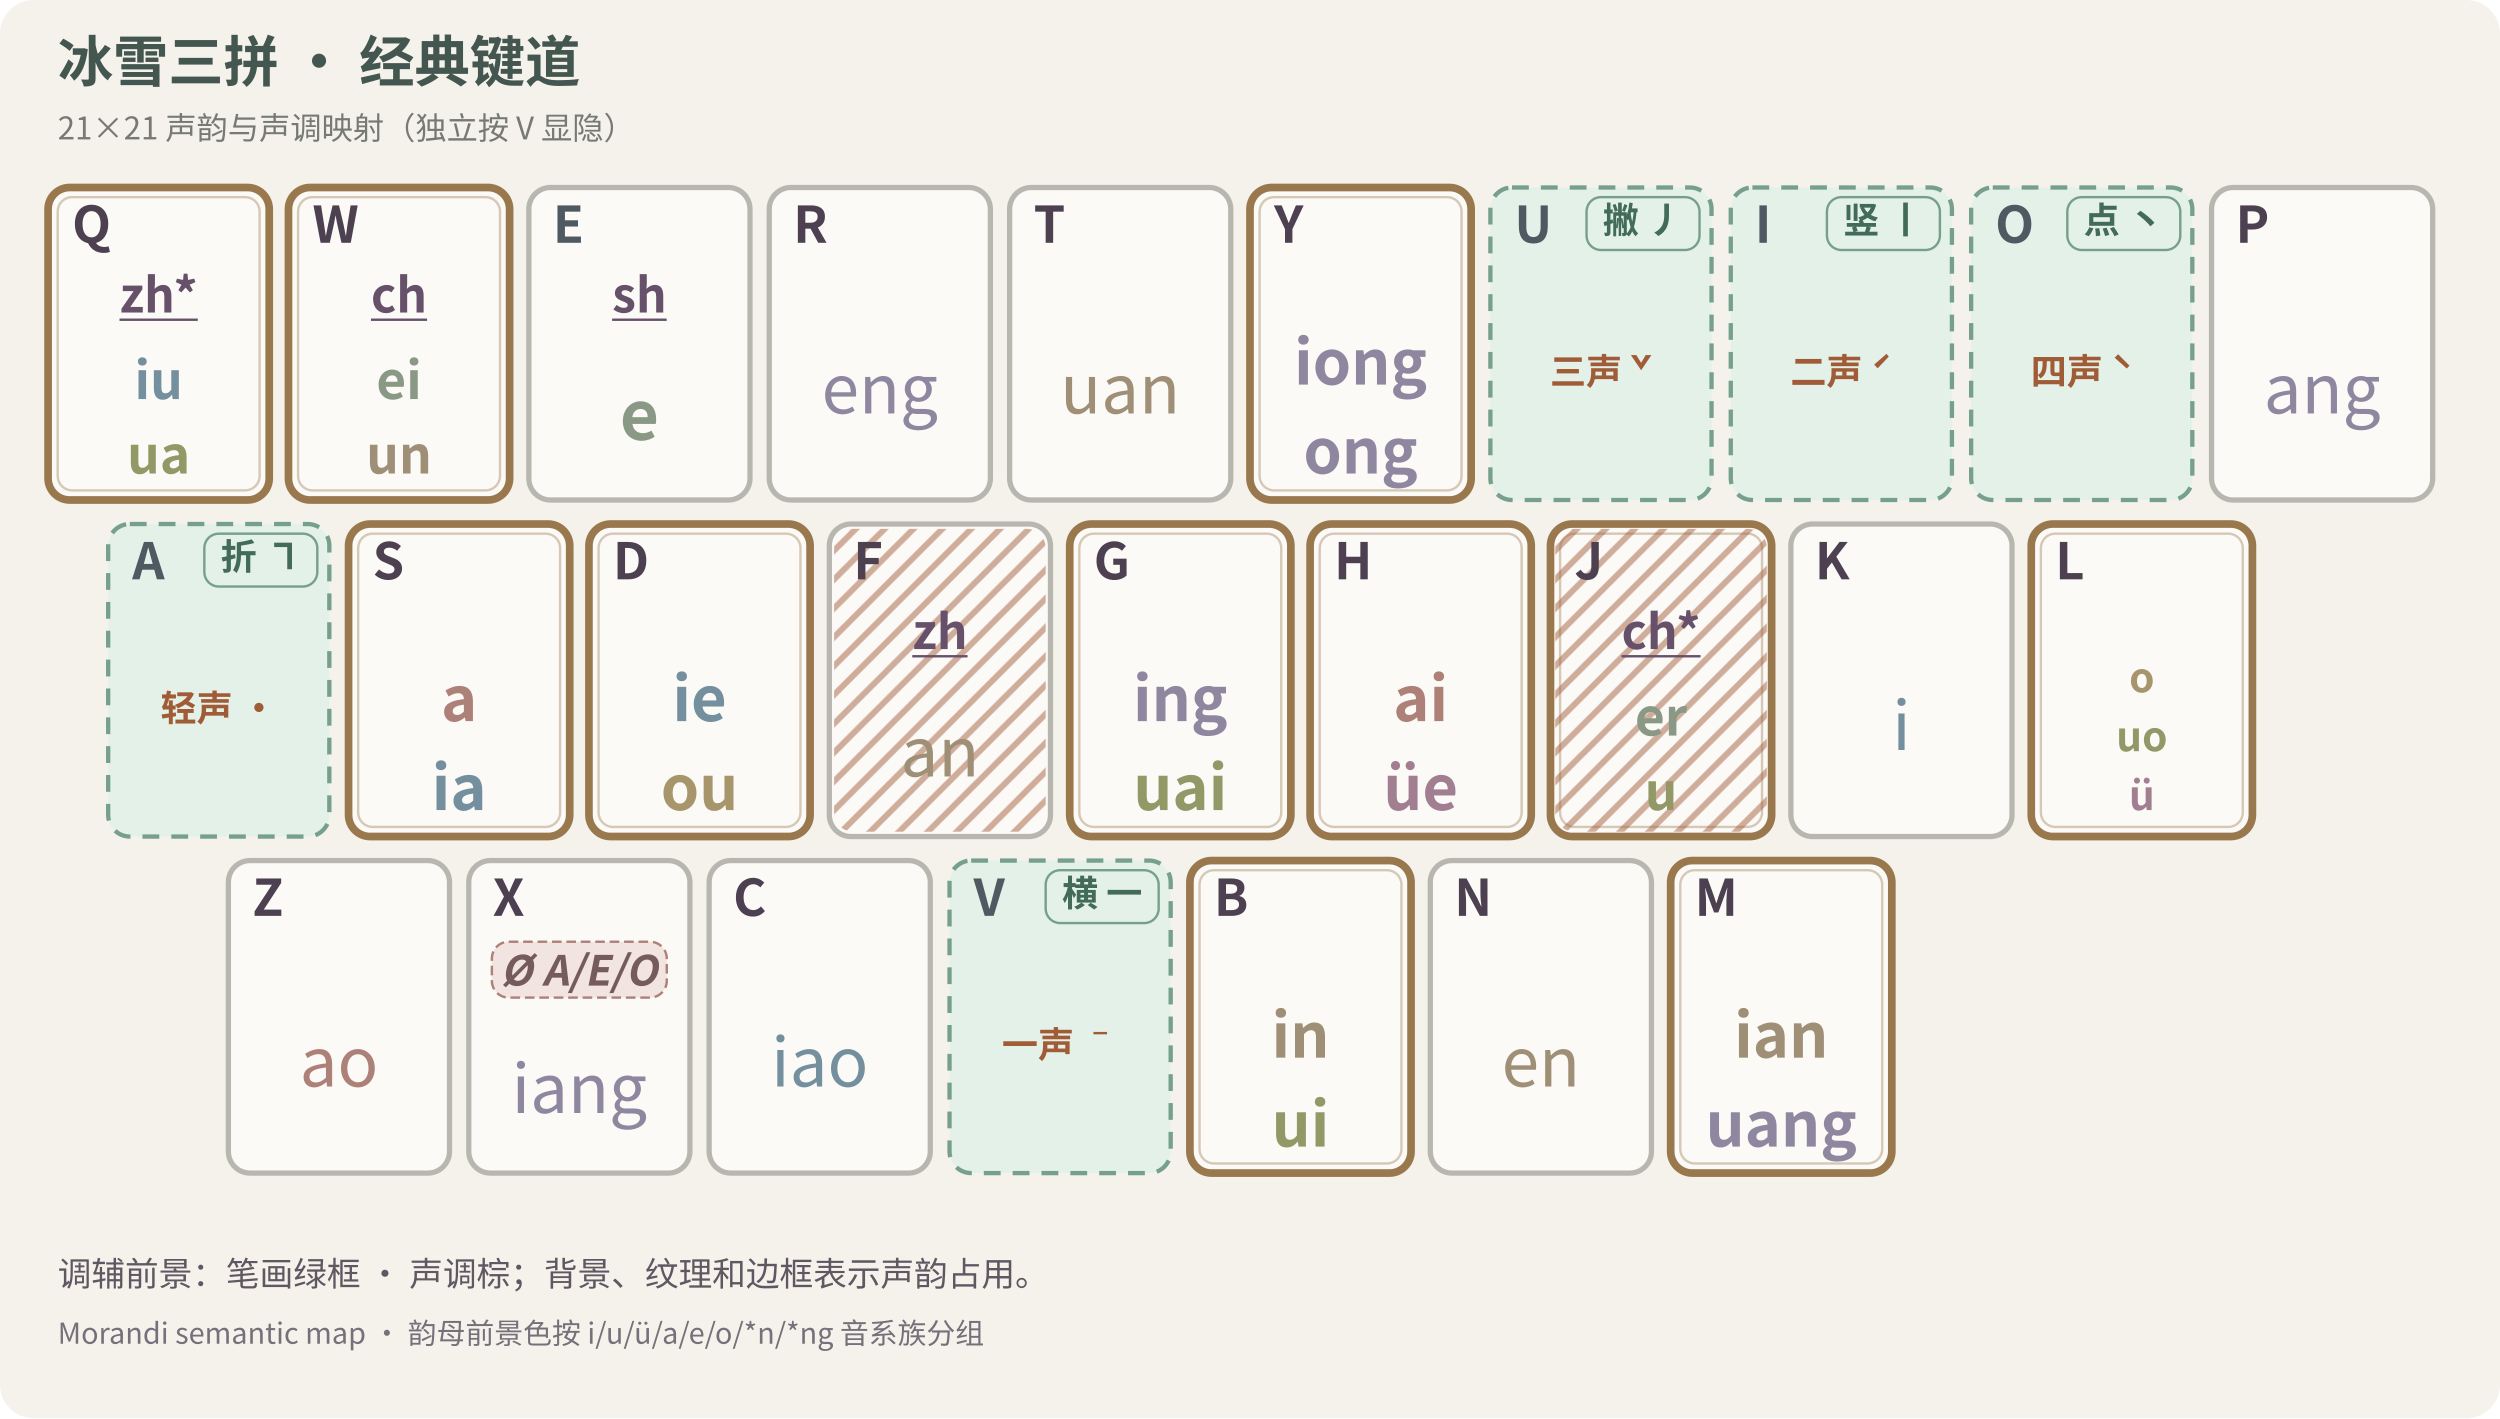
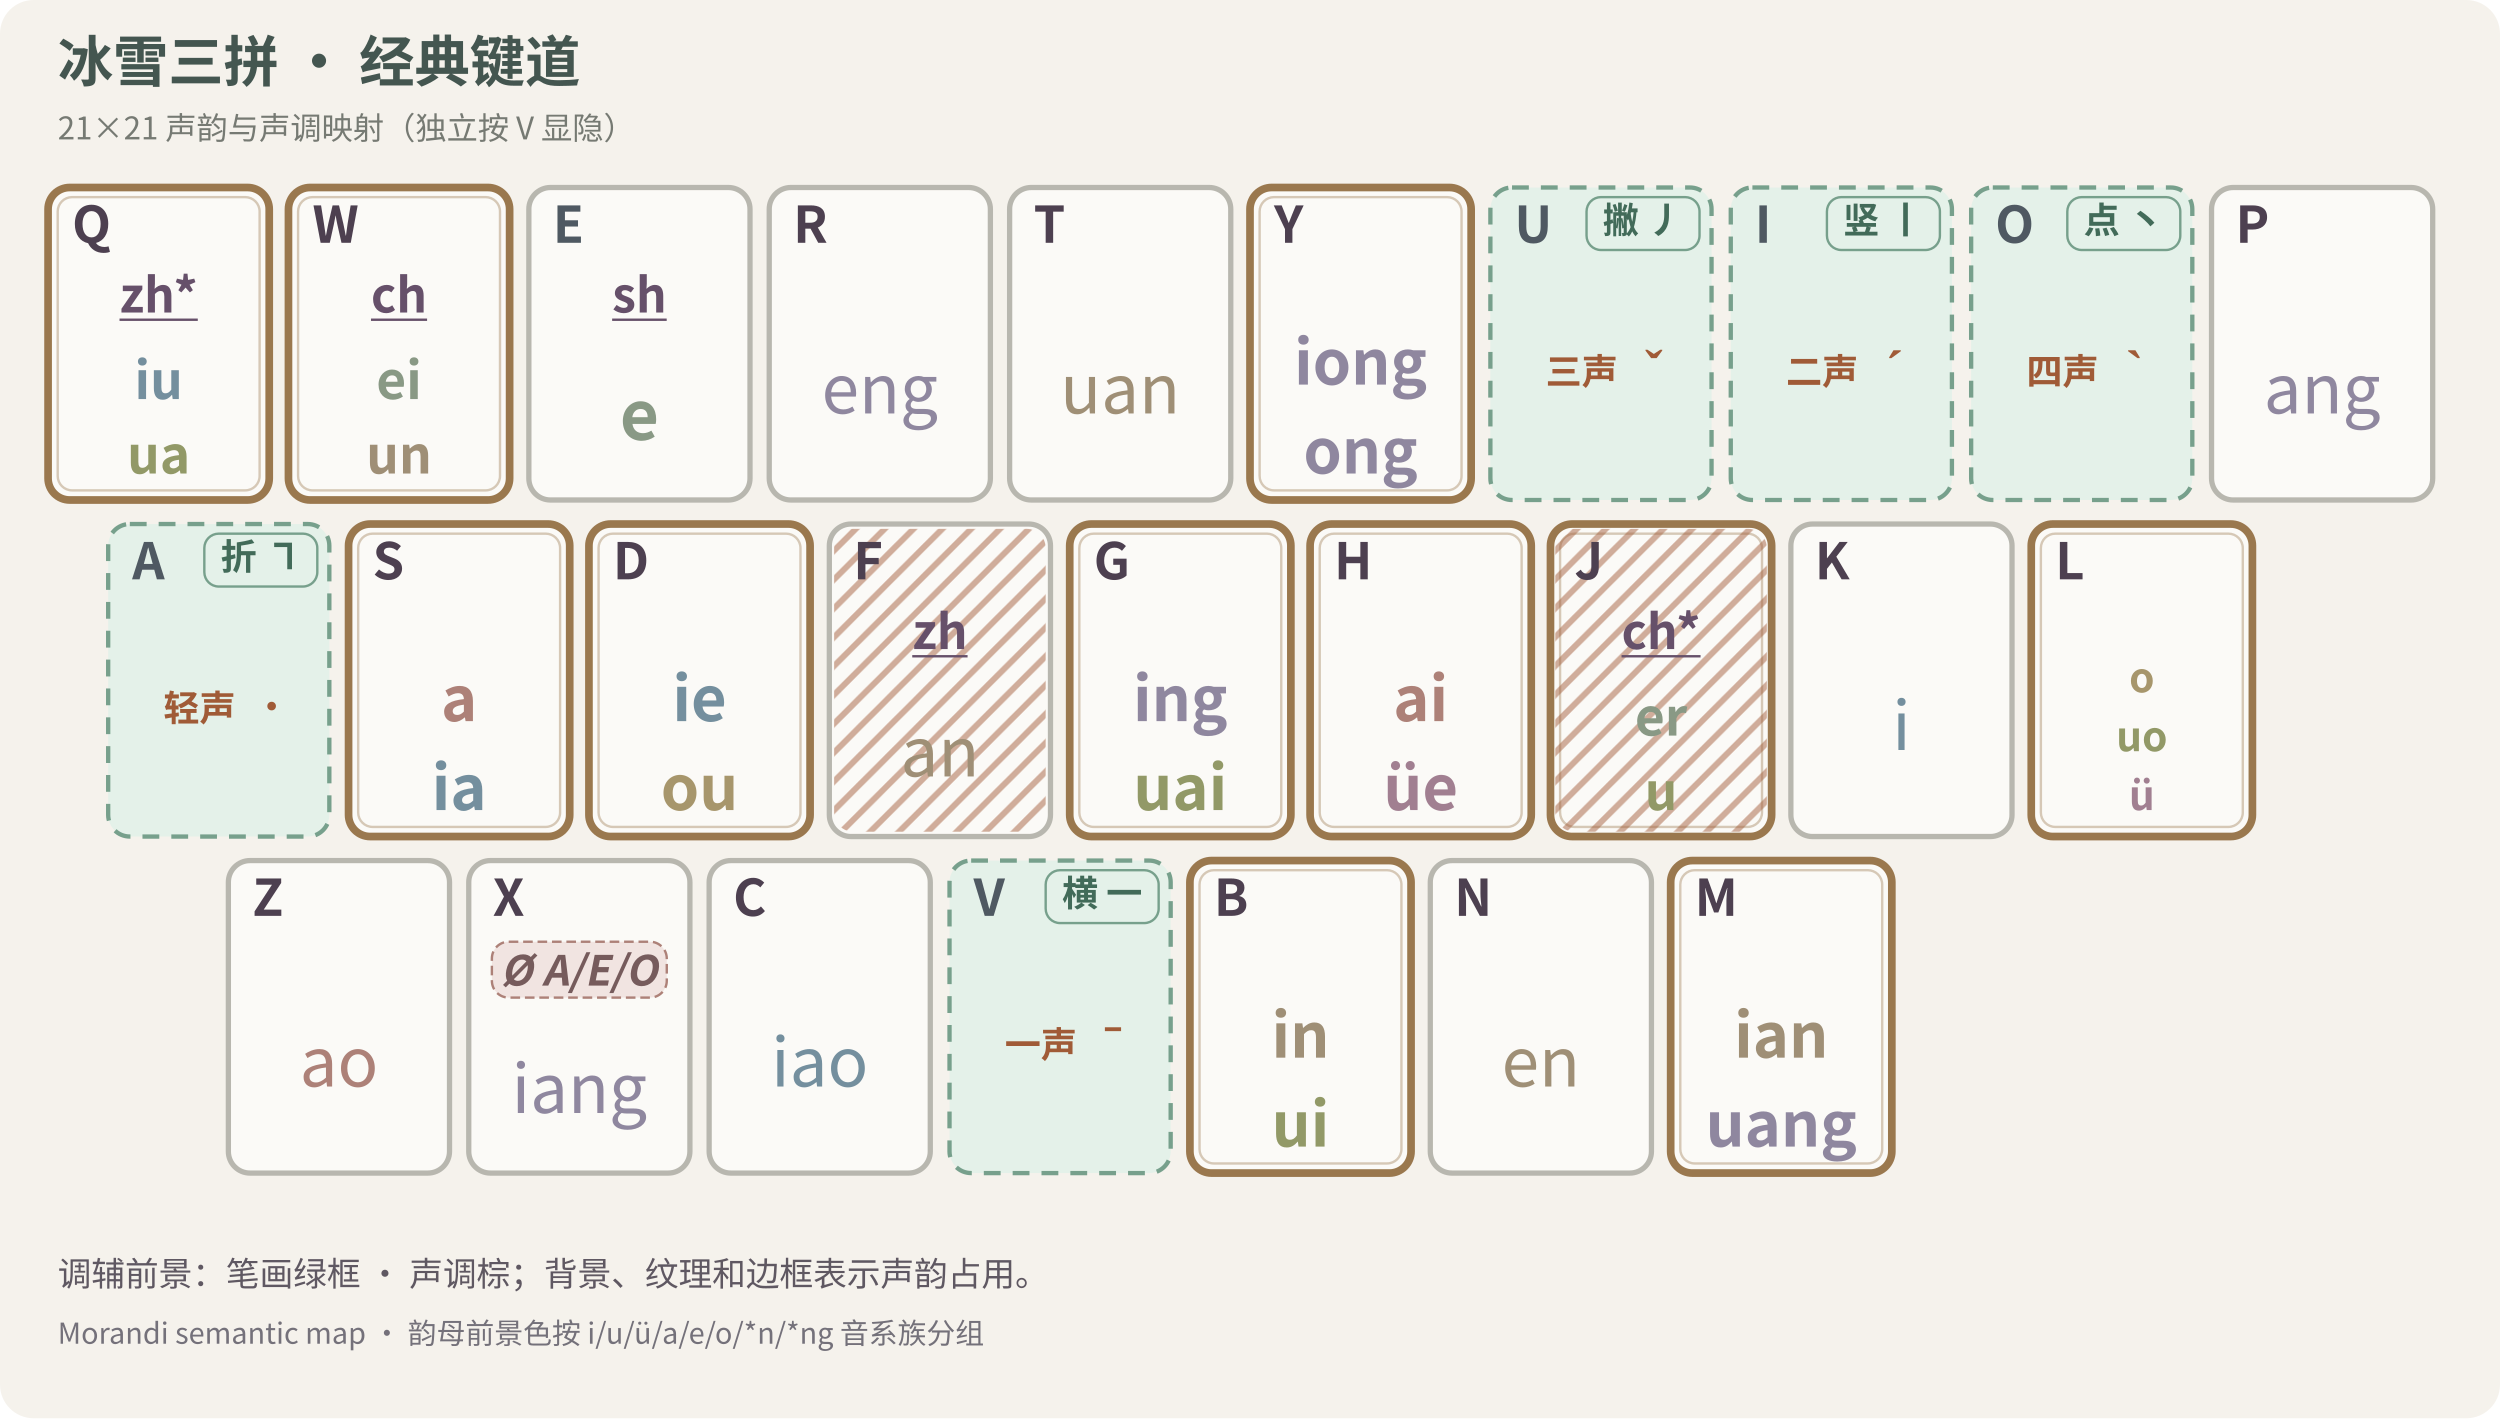
<svg xmlns="http://www.w3.org/2000/svg" class="keysvg nf4-keysvg" viewBox="0 0 1040 590" role="img" aria-labelledby="title desc">
  <defs>
    <pattern id="nf4-both" width="12" height="12" patternUnits="userSpaceOnUse">
      <rect width="12" height="12" fill="#fbfaf7" />
    </pattern>
    <pattern id="nf4-ionly" width="9" height="9" patternUnits="userSpaceOnUse">
      <rect width="9" height="9" fill="#e3eef4" />
      <path d="M2 0V9M7 0V9" stroke="#7399ad" stroke-opacity=".18" />
    </pattern>
    <pattern id="nf4-ronly" width="10" height="10" patternUnits="userSpaceOnUse">
      <rect width="10" height="10" fill="#f6ebd6" />
      <circle cx="3" cy="3" r="1.15" fill="#b39253" fill-opacity=".3" />
    </pattern>
    <pattern id="nf4-none" width="10" height="10" patternUnits="userSpaceOnUse">
      <rect width="10" height="10" fill="#eeece8" />
      <path d="M0 10L10 0" stroke="#aaa6a4" stroke-opacity=".14" />
    </pattern>
    <pattern id="nf4-multi" width="9" height="9" patternUnits="userSpaceOnUse">
      <rect width="9" height="9" fill="#f8efe2" />
      <path d="M-2 2L2-2M0 9L9 0M7 11L11 7" stroke="#9a784e" stroke-width="1.6" stroke-opacity=".27" />
    </pattern>
    <pattern id="nf4-anchor" width="12" height="12" patternUnits="userSpaceOnUse">
      <path d="M-3 3L3-3M0 12L12 0M9 15L15 9" stroke="#a05b37" stroke-width="2.5" stroke-opacity=".48" />
    </pattern>
  </defs>
  <rect width="1040" height="590" rx="14" fill="#f5f2ec" />
  <text x="24" y="34" font-family="Microsoft YaHei UI, Noto Sans CJK SC, sans-serif" font-size="23" fill="#445650" text-anchor="start" font-weight="760">冰雪三拼 · 经典键道</text>
  <text x="24" y="58" font-family="Microsoft YaHei UI, Noto Sans CJK SC, sans-serif" font-size="13" fill="#767a73" text-anchor="start" font-weight="500">21×21 声韵与声调映射（独立按 V 显隐）</text>
  <g data-key="Q" data-role="sound" data-multi="true">
    <clipPath id="snow_sanpin_classic-clip-0-0">
      <rect x="23" y="81" width="86" height="124" rx="7" />
    </clipPath>
    <rect x="20" y="78" width="92" height="130" rx="9" fill="#fbfaf7" stroke="#9a784e" stroke-width="3.2" />
    <rect x="24" y="82" width="84" height="122" rx="6" fill="none" stroke="#9a784e" stroke-opacity=".38" />
    <g clip-path="url(#snow_sanpin_classic-clip-0-0)">
      <text x="30" y="101" font-family="Microsoft YaHei UI, Noto Sans CJK SC, sans-serif" font-size="21" fill="#4d4050" text-anchor="start" font-weight="800">Q</text>
      <text x="66" y="130" text-anchor="middle" font-family="Microsoft YaHei UI, Noto Sans CJK SC, sans-serif" font-size="20" font-weight="700" text-decoration="underline" fill="#66506a">zh*</text>
      <text x="66" y="166" font-family="Microsoft YaHei UI, Noto Sans CJK SC, sans-serif" font-size="21.39" fill="#748f9e" text-anchor="middle" font-weight="650" data-final="iu">iu</text>
      <text x="66" y="197" font-family="Microsoft YaHei UI, Noto Sans CJK SC, sans-serif" font-size="21.39" fill="#929967" text-anchor="middle" font-weight="650" data-final="ua">ua</text>
    </g>
  </g>
  <g data-key="W" data-role="sound" data-multi="true">
    <clipPath id="snow_sanpin_classic-clip-0-1">
      <rect x="123" y="81" width="86" height="124" rx="7" />
    </clipPath>
    <rect x="120" y="78" width="92" height="130" rx="9" fill="#fbfaf7" stroke="#9a784e" stroke-width="3.2" />
    <rect x="124" y="82" width="84" height="122" rx="6" fill="none" stroke="#9a784e" stroke-opacity=".38" />
    <g clip-path="url(#snow_sanpin_classic-clip-0-1)">
      <text x="130" y="101" font-family="Microsoft YaHei UI, Noto Sans CJK SC, sans-serif" font-size="21" fill="#4d4050" text-anchor="start" font-weight="800">W</text>
      <text x="166" y="130" text-anchor="middle" font-family="Microsoft YaHei UI, Noto Sans CJK SC, sans-serif" font-size="20" font-weight="700" text-decoration="underline" fill="#66506a">ch</text>
      <text x="166" y="166" font-family="Microsoft YaHei UI, Noto Sans CJK SC, sans-serif" font-size="21.39" fill="#899985" text-anchor="middle" font-weight="650" data-final="ei">ei</text>
      <text x="166" y="197" font-family="Microsoft YaHei UI, Noto Sans CJK SC, sans-serif" font-size="21.39" fill="#9f8f76" text-anchor="middle" font-weight="650" data-final="un">un</text>
    </g>
  </g>
  <g data-key="E" data-role="sound">
    <clipPath id="snow_sanpin_classic-clip-0-2">
      <rect x="223" y="81" width="86" height="124" rx="7" />
    </clipPath>
    <rect x="220" y="78" width="92" height="130" rx="9" fill="#fbfaf7" stroke="#b8b7af" stroke-width="2.2" />
    <g clip-path="url(#snow_sanpin_classic-clip-0-2)">
      <text x="230" y="101" font-family="Microsoft YaHei UI, Noto Sans CJK SC, sans-serif" font-size="21" fill="#4f5962" text-anchor="start" font-weight="680">E</text>
      <text x="266" y="130" text-anchor="middle" font-family="Microsoft YaHei UI, Noto Sans CJK SC, sans-serif" font-size="20" font-weight="700" text-decoration="underline" fill="#66506a">sh</text>
      <text x="266" y="183" font-family="Microsoft YaHei UI, Noto Sans CJK SC, sans-serif" font-size="28" fill="#899985" text-anchor="middle" font-weight="800" data-final="e">e</text>
    </g>
  </g>
  <g data-key="R" data-role="sound">
    <clipPath id="snow_sanpin_classic-clip-0-3">
      <rect x="323" y="81" width="86" height="124" rx="7" />
    </clipPath>
    <rect x="320" y="78" width="92" height="130" rx="9" fill="#fbfaf7" stroke="#b8b7af" stroke-width="2.2" />
    <g clip-path="url(#snow_sanpin_classic-clip-0-3)">
      <text x="330" y="101" font-family="Microsoft YaHei UI, Noto Sans CJK SC, sans-serif" font-size="21" fill="#4d4050" text-anchor="start" font-weight="800">R</text>
      <text x="366" y="172" font-family="Microsoft YaHei UI, Noto Sans CJK SC, sans-serif" font-size="28" fill="#8f879f" text-anchor="middle" font-weight="540" data-final="eng">eng</text>
    </g>
  </g>
  <g data-key="T" data-role="sound">
    <clipPath id="snow_sanpin_classic-clip-0-4">
      <rect x="423" y="81" width="86" height="124" rx="7" />
    </clipPath>
    <rect x="420" y="78" width="92" height="130" rx="9" fill="#fbfaf7" stroke="#b8b7af" stroke-width="2.2" />
    <g clip-path="url(#snow_sanpin_classic-clip-0-4)">
      <text x="430" y="101" font-family="Microsoft YaHei UI, Noto Sans CJK SC, sans-serif" font-size="21" fill="#4d4050" text-anchor="start" font-weight="800">T</text>
      <text x="466" y="172" font-family="Microsoft YaHei UI, Noto Sans CJK SC, sans-serif" font-size="28" fill="#9f8f76" text-anchor="middle" font-weight="540" data-final="uan">uan</text>
    </g>
  </g>
  <g data-key="Y" data-role="sound" data-multi="true">
    <clipPath id="snow_sanpin_classic-clip-0-5">
      <rect x="523" y="81" width="86" height="124" rx="7" />
    </clipPath>
    <rect x="520" y="78" width="92" height="130" rx="9" fill="#fbfaf7" stroke="#9a784e" stroke-width="3.2" />
    <rect x="524" y="82" width="84" height="122" rx="6" fill="none" stroke="#9a784e" stroke-opacity=".38" />
    <g clip-path="url(#snow_sanpin_classic-clip-0-5)">
      <text x="530" y="101" font-family="Microsoft YaHei UI, Noto Sans CJK SC, sans-serif" font-size="21" fill="#4d4050" text-anchor="start" font-weight="800">Y</text>
      <text x="566" y="160" font-family="Microsoft YaHei UI, Noto Sans CJK SC, sans-serif" font-size="25.53" fill="#8f879f" text-anchor="middle" font-weight="650" data-final="iong">iong</text>
      <text x="566" y="197" font-family="Microsoft YaHei UI, Noto Sans CJK SC, sans-serif" font-size="25.53" fill="#8f879f" text-anchor="middle" font-weight="650" data-final="ong">ong</text>
    </g>
  </g>
  <g data-key="U" data-role="auxiliary-only">
    <clipPath id="snow_sanpin_classic-clip-0-6">
      <rect x="623" y="81" width="86" height="124" rx="7" />
    </clipPath>
    <rect x="620" y="78" width="92" height="130" rx="9" fill="#e4f1e9" stroke="#77a08c" stroke-width="1.8" stroke-dasharray="7 5" />
    <g clip-path="url(#snow_sanpin_classic-clip-0-6)">
      <text x="630" y="101" font-family="Microsoft YaHei UI, Noto Sans CJK SC, sans-serif" font-size="21" fill="#4f5962" text-anchor="start" font-weight="680">U</text>
      <g data-aux-badge="stroke">
        <rect x="660" y="82" width="47" height="22" rx="6" fill="#e4f1e9" stroke="#77a08c" />
        <text x="683.5" y="97" font-family="Microsoft YaHei UI, Noto Sans CJK SC, sans-serif" font-size="15" fill="#426b59" text-anchor="middle" font-weight="750" data-aux-kind="stroke">撇 丿</text>
      </g>
-       <text x="666" y="160" font-family="Microsoft YaHei UI, Noto Sans CJK SC, sans-serif" font-size="15" fill="#a05b37" text-anchor="middle" font-weight="750" data-aux-kind="tone">三声 ˇ</text>
+       <text x="658" y="160" font-family="Microsoft YaHei UI, Noto Sans CJK SC, sans-serif" font-size="15" fill="#a05b37" text-anchor="middle" font-weight="750" data-aux-kind="tone">三声</text>
+       <text x="688" y="161" font-family="Noto Sans Symbols 2, Segoe UI Symbol, Arial Unicode MS, sans-serif" font-size="22" fill="#a05b37" text-anchor="middle" font-weight="750" data-aux-mark="tone">ˇ</text>
    </g>
  </g>
  <g data-key="I" data-role="auxiliary-only">
    <clipPath id="snow_sanpin_classic-clip-0-7">
      <rect x="723" y="81" width="86" height="124" rx="7" />
    </clipPath>
    <rect x="720" y="78" width="92" height="130" rx="9" fill="#e4f1e9" stroke="#77a08c" stroke-width="1.8" stroke-dasharray="7 5" />
    <g clip-path="url(#snow_sanpin_classic-clip-0-7)">
      <text x="730" y="101" font-family="Microsoft YaHei UI, Noto Sans CJK SC, sans-serif" font-size="21" fill="#4f5962" text-anchor="start" font-weight="680">I</text>
      <g data-aux-badge="stroke">
        <rect x="760" y="82" width="47" height="22" rx="6" fill="#e4f1e9" stroke="#77a08c" />
        <text x="783.5" y="97" font-family="Microsoft YaHei UI, Noto Sans CJK SC, sans-serif" font-size="15" fill="#426b59" text-anchor="middle" font-weight="750" data-aux-kind="stroke">竖 丨</text>
      </g>
-       <text x="766" y="160" font-family="Microsoft YaHei UI, Noto Sans CJK SC, sans-serif" font-size="15" fill="#a05b37" text-anchor="middle" font-weight="750" data-aux-kind="tone">二声 ˊ</text>
+       <text x="758" y="160" font-family="Microsoft YaHei UI, Noto Sans CJK SC, sans-serif" font-size="15" fill="#a05b37" text-anchor="middle" font-weight="750" data-aux-kind="tone">二声</text>
+       <text x="788" y="161" font-family="Noto Sans Symbols 2, Segoe UI Symbol, Arial Unicode MS, sans-serif" font-size="22" fill="#a05b37" text-anchor="middle" font-weight="750" data-aux-mark="tone">ˊ</text>
    </g>
  </g>
  <g data-key="O" data-role="auxiliary-only">
    <clipPath id="snow_sanpin_classic-clip-0-8">
      <rect x="823" y="81" width="86" height="124" rx="7" />
    </clipPath>
    <rect x="820" y="78" width="92" height="130" rx="9" fill="#e4f1e9" stroke="#77a08c" stroke-width="1.8" stroke-dasharray="7 5" />
    <g clip-path="url(#snow_sanpin_classic-clip-0-8)">
      <text x="830" y="101" font-family="Microsoft YaHei UI, Noto Sans CJK SC, sans-serif" font-size="21" fill="#4f5962" text-anchor="start" font-weight="680">O</text>
      <g data-aux-badge="stroke">
        <rect x="860" y="82" width="47" height="22" rx="6" fill="#e4f1e9" stroke="#77a08c" />
        <text x="883.5" y="97" font-family="Microsoft YaHei UI, Noto Sans CJK SC, sans-serif" font-size="15" fill="#426b59" text-anchor="middle" font-weight="750" data-aux-kind="stroke">点 丶</text>
      </g>
-       <text x="866" y="160" font-family="Microsoft YaHei UI, Noto Sans CJK SC, sans-serif" font-size="15" fill="#a05b37" text-anchor="middle" font-weight="750" data-aux-kind="tone">四声 ˋ</text>
+       <text x="858" y="160" font-family="Microsoft YaHei UI, Noto Sans CJK SC, sans-serif" font-size="15" fill="#a05b37" text-anchor="middle" font-weight="750" data-aux-kind="tone">四声</text>
+       <text x="888" y="161" font-family="Noto Sans Symbols 2, Segoe UI Symbol, Arial Unicode MS, sans-serif" font-size="22" fill="#a05b37" text-anchor="middle" font-weight="750" data-aux-mark="tone">ˋ</text>
    </g>
  </g>
  <g data-key="P" data-role="sound">
    <clipPath id="snow_sanpin_classic-clip-0-9">
      <rect x="923" y="81" width="86" height="124" rx="7" />
    </clipPath>
    <rect x="920" y="78" width="92" height="130" rx="9" fill="#fbfaf7" stroke="#b8b7af" stroke-width="2.2" />
    <g clip-path="url(#snow_sanpin_classic-clip-0-9)">
      <text x="930" y="101" font-family="Microsoft YaHei UI, Noto Sans CJK SC, sans-serif" font-size="21" fill="#4d4050" text-anchor="start" font-weight="800">P</text>
      <text x="966" y="172" font-family="Microsoft YaHei UI, Noto Sans CJK SC, sans-serif" font-size="28" fill="#8f879f" text-anchor="middle" font-weight="540" data-final="ang">ang</text>
    </g>
  </g>
  <g data-key="A" data-role="auxiliary-only">
    <clipPath id="snow_sanpin_classic-clip-1-0">
      <rect x="48" y="221" width="86" height="124" rx="7" />
    </clipPath>
    <rect x="45" y="218" width="92" height="130" rx="9" fill="#e4f1e9" stroke="#77a08c" stroke-width="1.8" stroke-dasharray="7 5" />
    <g clip-path="url(#snow_sanpin_classic-clip-1-0)">
      <text x="55" y="241" font-family="Microsoft YaHei UI, Noto Sans CJK SC, sans-serif" font-size="21" fill="#4f5962" text-anchor="start" font-weight="680">A</text>
      <g data-aux-badge="stroke">
        <rect x="85" y="222" width="47" height="22" rx="6" fill="#e4f1e9" stroke="#77a08c" />
        <text x="108.5" y="237" font-family="Microsoft YaHei UI, Noto Sans CJK SC, sans-serif" font-size="15" fill="#426b59" text-anchor="middle" font-weight="750" data-aux-kind="stroke">折 ㇕</text>
      </g>
-       <text x="91" y="300" font-family="Microsoft YaHei UI, Noto Sans CJK SC, sans-serif" font-size="15" fill="#a05b37" text-anchor="middle" font-weight="750" data-aux-kind="tone">轻声 ·</text>
+       <text x="83" y="300" font-family="Microsoft YaHei UI, Noto Sans CJK SC, sans-serif" font-size="15" fill="#a05b37" text-anchor="middle" font-weight="750" data-aux-kind="tone">轻声</text>
+       <text x="113" y="301" font-family="Noto Sans Symbols 2, Segoe UI Symbol, Arial Unicode MS, sans-serif" font-size="22" fill="#a05b37" text-anchor="middle" font-weight="750" data-aux-mark="tone">·</text>
    </g>
  </g>
  <g data-key="S" data-role="sound" data-multi="true">
    <clipPath id="snow_sanpin_classic-clip-1-1">
      <rect x="148" y="221" width="86" height="124" rx="7" />
    </clipPath>
    <rect x="145" y="218" width="92" height="130" rx="9" fill="#fbfaf7" stroke="#9a784e" stroke-width="3.2" />
    <rect x="149" y="222" width="84" height="122" rx="6" fill="none" stroke="#9a784e" stroke-opacity=".38" />
    <g clip-path="url(#snow_sanpin_classic-clip-1-1)">
      <text x="155" y="241" font-family="Microsoft YaHei UI, Noto Sans CJK SC, sans-serif" font-size="21" fill="#4d4050" text-anchor="start" font-weight="800">S</text>
      <text x="191" y="300" font-family="Microsoft YaHei UI, Noto Sans CJK SC, sans-serif" font-size="25.53" fill="#ad8178" text-anchor="middle" font-weight="650" data-final="a">a</text>
      <text x="191" y="337" font-family="Microsoft YaHei UI, Noto Sans CJK SC, sans-serif" font-size="25.53" fill="#748f9e" text-anchor="middle" font-weight="650" data-final="ia">ia</text>
    </g>
  </g>
  <g data-key="D" data-role="sound" data-multi="true">
    <clipPath id="snow_sanpin_classic-clip-1-2">
      <rect x="248" y="221" width="86" height="124" rx="7" />
    </clipPath>
    <rect x="245" y="218" width="92" height="130" rx="9" fill="#fbfaf7" stroke="#9a784e" stroke-width="3.2" />
    <rect x="249" y="222" width="84" height="122" rx="6" fill="none" stroke="#9a784e" stroke-opacity=".38" />
    <g clip-path="url(#snow_sanpin_classic-clip-1-2)">
      <text x="255" y="241" font-family="Microsoft YaHei UI, Noto Sans CJK SC, sans-serif" font-size="21" fill="#4d4050" text-anchor="start" font-weight="800">D</text>
      <text x="291" y="300" font-family="Microsoft YaHei UI, Noto Sans CJK SC, sans-serif" font-size="25.53" fill="#748f9e" text-anchor="middle" font-weight="650" data-final="ie">ie</text>
      <text x="291" y="337" font-family="Microsoft YaHei UI, Noto Sans CJK SC, sans-serif" font-size="25.53" fill="#a7966c" text-anchor="middle" font-weight="650" data-final="ou">ou</text>
    </g>
  </g>
  <g data-key="F" data-role="sound">
    <clipPath id="snow_sanpin_classic-clip-1-3">
      <rect x="348" y="221" width="86" height="124" rx="7" />
    </clipPath>
    <rect x="345" y="218" width="92" height="130" rx="9" fill="#fbfaf7" stroke="#b8b7af" stroke-width="2.2" />
    <rect x="347" y="220" width="88" height="126" rx="8" fill="url(#nf4-anchor)" pointer-events="none" />
    <g clip-path="url(#snow_sanpin_classic-clip-1-3)">
      <text x="355" y="241" font-family="Microsoft YaHei UI, Noto Sans CJK SC, sans-serif" font-size="21" fill="#4d4050" text-anchor="start" font-weight="800">F</text>
      <text x="391" y="270" text-anchor="middle" font-family="Microsoft YaHei UI, Noto Sans CJK SC, sans-serif" font-size="20" font-weight="700" text-decoration="underline" fill="#66506a">zh</text>
      <text x="391" y="323" font-family="Microsoft YaHei UI, Noto Sans CJK SC, sans-serif" font-size="28" fill="#9f8f76" text-anchor="middle" font-weight="540" data-final="an">an</text>
    </g>
  </g>
  <g data-key="G" data-role="sound" data-multi="true">
    <clipPath id="snow_sanpin_classic-clip-1-4">
      <rect x="448" y="221" width="86" height="124" rx="7" />
    </clipPath>
    <rect x="445" y="218" width="92" height="130" rx="9" fill="#fbfaf7" stroke="#9a784e" stroke-width="3.2" />
    <rect x="449" y="222" width="84" height="122" rx="6" fill="none" stroke="#9a784e" stroke-opacity=".38" />
    <g clip-path="url(#snow_sanpin_classic-clip-1-4)">
      <text x="455" y="241" font-family="Microsoft YaHei UI, Noto Sans CJK SC, sans-serif" font-size="21" fill="#4d4050" text-anchor="start" font-weight="800">G</text>
      <text x="491" y="300" font-family="Microsoft YaHei UI, Noto Sans CJK SC, sans-serif" font-size="25.53" fill="#8f879f" text-anchor="middle" font-weight="650" data-final="ing">ing</text>
      <text x="491" y="337" font-family="Microsoft YaHei UI, Noto Sans CJK SC, sans-serif" font-size="25.53" fill="#929967" text-anchor="middle" font-weight="650" data-final="uai">uai</text>
    </g>
  </g>
  <g data-key="H" data-role="sound" data-multi="true">
    <clipPath id="snow_sanpin_classic-clip-1-5">
      <rect x="548" y="221" width="86" height="124" rx="7" />
    </clipPath>
    <rect x="545" y="218" width="92" height="130" rx="9" fill="#fbfaf7" stroke="#9a784e" stroke-width="3.2" />
    <rect x="549" y="222" width="84" height="122" rx="6" fill="none" stroke="#9a784e" stroke-opacity=".38" />
    <g clip-path="url(#snow_sanpin_classic-clip-1-5)">
      <text x="555" y="241" font-family="Microsoft YaHei UI, Noto Sans CJK SC, sans-serif" font-size="21" fill="#4d4050" text-anchor="start" font-weight="800">H</text>
      <text x="591" y="300" font-family="Microsoft YaHei UI, Noto Sans CJK SC, sans-serif" font-size="25.53" fill="#ad8178" text-anchor="middle" font-weight="650" data-final="ai">ai</text>
      <text x="591" y="337" font-family="Microsoft YaHei UI, Noto Sans CJK SC, sans-serif" font-size="25.53" fill="#a17f91" text-anchor="middle" font-weight="650" data-final="ve">üe</text>
    </g>
  </g>
  <g data-key="J" data-role="sound" data-multi="true">
    <clipPath id="snow_sanpin_classic-clip-1-6">
      <rect x="648" y="221" width="86" height="124" rx="7" />
    </clipPath>
    <rect x="645" y="218" width="92" height="130" rx="9" fill="#fbfaf7" stroke="#9a784e" stroke-width="3.2" />
    <rect x="649" y="222" width="84" height="122" rx="6" fill="none" stroke="#9a784e" stroke-opacity=".38" />
    <rect x="647" y="220" width="88" height="126" rx="8" fill="url(#nf4-anchor)" pointer-events="none" />
    <g clip-path="url(#snow_sanpin_classic-clip-1-6)">
      <text x="655" y="241" font-family="Microsoft YaHei UI, Noto Sans CJK SC, sans-serif" font-size="21" fill="#4d4050" text-anchor="start" font-weight="800">J</text>
      <text x="691" y="270" text-anchor="middle" font-family="Microsoft YaHei UI, Noto Sans CJK SC, sans-serif" font-size="20" font-weight="700" text-decoration="underline" fill="#66506a">ch*</text>
      <text x="691" y="306" font-family="Microsoft YaHei UI, Noto Sans CJK SC, sans-serif" font-size="21.39" fill="#899985" text-anchor="middle" font-weight="650" data-final="er">er</text>
      <text x="691" y="337" font-family="Microsoft YaHei UI, Noto Sans CJK SC, sans-serif" font-size="21.39" fill="#929967" text-anchor="middle" font-weight="650" data-final="u">u</text>
    </g>
  </g>
  <g data-key="K" data-role="sound">
    <clipPath id="snow_sanpin_classic-clip-1-7">
      <rect x="748" y="221" width="86" height="124" rx="7" />
    </clipPath>
    <rect x="745" y="218" width="92" height="130" rx="9" fill="#fbfaf7" stroke="#b8b7af" stroke-width="2.2" />
    <g clip-path="url(#snow_sanpin_classic-clip-1-7)">
      <text x="755" y="241" font-family="Microsoft YaHei UI, Noto Sans CJK SC, sans-serif" font-size="21" fill="#4d4050" text-anchor="start" font-weight="800">K</text>
      <text x="791" y="312" font-family="Microsoft YaHei UI, Noto Sans CJK SC, sans-serif" font-size="28" fill="#748f9e" text-anchor="middle" font-weight="540" data-final="i">i</text>
    </g>
  </g>
  <g data-key="L" data-role="sound" data-multi="true">
    <clipPath id="snow_sanpin_classic-clip-1-8">
      <rect x="848" y="221" width="86" height="124" rx="7" />
    </clipPath>
    <rect x="845" y="218" width="92" height="130" rx="9" fill="#fbfaf7" stroke="#9a784e" stroke-width="3.2" />
    <rect x="849" y="222" width="84" height="122" rx="6" fill="none" stroke="#9a784e" stroke-opacity=".38" />
    <g clip-path="url(#snow_sanpin_classic-clip-1-8)">
      <text x="855" y="241" font-family="Microsoft YaHei UI, Noto Sans CJK SC, sans-serif" font-size="21" fill="#4d4050" text-anchor="start" font-weight="800">L</text>
      <text x="891" y="288" font-family="Microsoft YaHei UI, Noto Sans CJK SC, sans-serif" font-size="16.905" fill="#a7966c" text-anchor="middle" font-weight="650" data-final="o">o</text>
      <text x="891" y="312.5" font-family="Microsoft YaHei UI, Noto Sans CJK SC, sans-serif" font-size="16.905" fill="#929967" text-anchor="middle" font-weight="650" data-final="uo">uo</text>
      <text x="891" y="337" font-family="Microsoft YaHei UI, Noto Sans CJK SC, sans-serif" font-size="16.905" fill="#a17f91" text-anchor="middle" font-weight="650" data-final="v">ü</text>
    </g>
  </g>
  <g data-key="Z" data-role="sound">
    <clipPath id="snow_sanpin_classic-clip-2-0">
      <rect x="98" y="361" width="86" height="124" rx="7" />
    </clipPath>
    <rect x="95" y="358" width="92" height="130" rx="9" fill="#fbfaf7" stroke="#b8b7af" stroke-width="2.2" />
    <g clip-path="url(#snow_sanpin_classic-clip-2-0)">
      <text x="105" y="381" font-family="Microsoft YaHei UI, Noto Sans CJK SC, sans-serif" font-size="21" fill="#4d4050" text-anchor="start" font-weight="800">Z</text>
      <text x="141" y="452" font-family="Microsoft YaHei UI, Noto Sans CJK SC, sans-serif" font-size="28" fill="#ad8178" text-anchor="middle" font-weight="540" data-final="ao">ao</text>
    </g>
  </g>
  <g data-key="X" data-role="sound">
    <clipPath id="snow_sanpin_classic-clip-2-1">
      <rect x="198" y="361" width="86" height="124" rx="7" />
    </clipPath>
    <rect x="195" y="358" width="92" height="130" rx="9" fill="#fbfaf7" stroke="#b8b7af" stroke-width="2.2" />
    <g clip-path="url(#snow_sanpin_classic-clip-2-1)">
      <text x="205" y="381" font-family="Microsoft YaHei UI, Noto Sans CJK SC, sans-serif" font-size="21" fill="#4d4050" text-anchor="start" font-weight="800">X</text>
      <rect x="204.621" y="391.759" width="72.759" height="23.241" rx="7" fill="#f1e4e1" stroke="#ad8178" stroke-dasharray="4 2" />
      <text x="241" y="410" text-anchor="middle" font-family="Microsoft YaHei UI, Noto Sans CJK SC, sans-serif" font-size="17.241" font-weight="700" font-style="italic" fill="#765b5c">Ø A/E/O</text>
      <text x="241" y="463" font-family="Microsoft YaHei UI, Noto Sans CJK SC, sans-serif" font-size="28" fill="#8f879f" text-anchor="middle" font-weight="540" data-final="iang">iang</text>
    </g>
  </g>
  <g data-key="C" data-role="sound">
    <clipPath id="snow_sanpin_classic-clip-2-2">
      <rect x="298" y="361" width="86" height="124" rx="7" />
    </clipPath>
    <rect x="295" y="358" width="92" height="130" rx="9" fill="#fbfaf7" stroke="#b8b7af" stroke-width="2.2" />
    <g clip-path="url(#snow_sanpin_classic-clip-2-2)">
      <text x="305" y="381" font-family="Microsoft YaHei UI, Noto Sans CJK SC, sans-serif" font-size="21" fill="#4d4050" text-anchor="start" font-weight="800">C</text>
      <text x="341" y="452" font-family="Microsoft YaHei UI, Noto Sans CJK SC, sans-serif" font-size="28" fill="#748f9e" text-anchor="middle" font-weight="540" data-final="iao">iao</text>
    </g>
  </g>
  <g data-key="V" data-role="auxiliary-only">
    <clipPath id="snow_sanpin_classic-clip-2-3">
      <rect x="398" y="361" width="86" height="124" rx="7" />
    </clipPath>
    <rect x="395" y="358" width="92" height="130" rx="9" fill="#e4f1e9" stroke="#77a08c" stroke-width="1.8" stroke-dasharray="7 5" />
    <g clip-path="url(#snow_sanpin_classic-clip-2-3)">
      <text x="405" y="381" font-family="Microsoft YaHei UI, Noto Sans CJK SC, sans-serif" font-size="21" fill="#4f5962" text-anchor="start" font-weight="680">V</text>
      <g data-aux-badge="stroke">
        <rect x="435" y="362" width="47" height="22" rx="6" fill="#e4f1e9" stroke="#77a08c" />
        <text x="458.5" y="377" font-family="Microsoft YaHei UI, Noto Sans CJK SC, sans-serif" font-size="15" fill="#426b59" text-anchor="middle" font-weight="750" data-aux-kind="stroke">横 一</text>
      </g>
-       <text x="441" y="440" font-family="Microsoft YaHei UI, Noto Sans CJK SC, sans-serif" font-size="15" fill="#a05b37" text-anchor="middle" font-weight="750" data-aux-kind="tone">一声 ˉ</text>
+       <text x="433" y="440" font-family="Microsoft YaHei UI, Noto Sans CJK SC, sans-serif" font-size="15" fill="#a05b37" text-anchor="middle" font-weight="750" data-aux-kind="tone">一声</text>
+       <text x="463" y="441" font-family="Noto Sans Symbols 2, Segoe UI Symbol, Arial Unicode MS, sans-serif" font-size="22" fill="#a05b37" text-anchor="middle" font-weight="750" data-aux-mark="tone">ˉ</text>
    </g>
  </g>
  <g data-key="B" data-role="sound" data-multi="true">
    <clipPath id="snow_sanpin_classic-clip-2-4">
      <rect x="498" y="361" width="86" height="124" rx="7" />
    </clipPath>
    <rect x="495" y="358" width="92" height="130" rx="9" fill="#fbfaf7" stroke="#9a784e" stroke-width="3.2" />
    <rect x="499" y="362" width="84" height="122" rx="6" fill="none" stroke="#9a784e" stroke-opacity=".38" />
    <g clip-path="url(#snow_sanpin_classic-clip-2-4)">
      <text x="505" y="381" font-family="Microsoft YaHei UI, Noto Sans CJK SC, sans-serif" font-size="21" fill="#4d4050" text-anchor="start" font-weight="800">B</text>
      <text x="541" y="440" font-family="Microsoft YaHei UI, Noto Sans CJK SC, sans-serif" font-size="25.53" fill="#9f8f76" text-anchor="middle" font-weight="650" data-final="in">in</text>
      <text x="541" y="477" font-family="Microsoft YaHei UI, Noto Sans CJK SC, sans-serif" font-size="25.53" fill="#929967" text-anchor="middle" font-weight="650" data-final="ui">ui</text>
    </g>
  </g>
  <g data-key="N" data-role="sound">
    <clipPath id="snow_sanpin_classic-clip-2-5">
      <rect x="598" y="361" width="86" height="124" rx="7" />
    </clipPath>
    <rect x="595" y="358" width="92" height="130" rx="9" fill="#fbfaf7" stroke="#b8b7af" stroke-width="2.2" />
    <g clip-path="url(#snow_sanpin_classic-clip-2-5)">
      <text x="605" y="381" font-family="Microsoft YaHei UI, Noto Sans CJK SC, sans-serif" font-size="21" fill="#4d4050" text-anchor="start" font-weight="800">N</text>
      <text x="641" y="452" font-family="Microsoft YaHei UI, Noto Sans CJK SC, sans-serif" font-size="28" fill="#9f8f76" text-anchor="middle" font-weight="540" data-final="en">en</text>
    </g>
  </g>
  <g data-key="M" data-role="sound" data-multi="true">
    <clipPath id="snow_sanpin_classic-clip-2-6">
      <rect x="698" y="361" width="86" height="124" rx="7" />
    </clipPath>
    <rect x="695" y="358" width="92" height="130" rx="9" fill="#fbfaf7" stroke="#9a784e" stroke-width="3.2" />
    <rect x="699" y="362" width="84" height="122" rx="6" fill="none" stroke="#9a784e" stroke-opacity=".38" />
    <g clip-path="url(#snow_sanpin_classic-clip-2-6)">
      <text x="705" y="381" font-family="Microsoft YaHei UI, Noto Sans CJK SC, sans-serif" font-size="21" fill="#4d4050" text-anchor="start" font-weight="800">M</text>
      <text x="741" y="440" font-family="Microsoft YaHei UI, Noto Sans CJK SC, sans-serif" font-size="25.53" fill="#9f8f76" text-anchor="middle" font-weight="650" data-final="ian">ian</text>
      <text x="741" y="477" font-family="Microsoft YaHei UI, Noto Sans CJK SC, sans-serif" font-size="25.53" fill="#8f879f" text-anchor="middle" font-weight="650" data-final="uang">uang</text>
    </g>
  </g>
  <text x="24" y="535" font-family="Microsoft YaHei UI, Noto Sans CJK SC, sans-serif" font-size="14" fill="#5f5862" text-anchor="start" font-weight="500">调辅前景：笔画绿框 · 声调棕；背景、纹理和边框表示声韵占用。</text>
  <text x="24" y="559" font-family="Microsoft YaHei UI, Noto Sans CJK SC, sans-serif" font-size="12" fill="#74717a" text-anchor="start" font-weight="500">Morandi semantic map · 韵母前景色按 i/u/ü/a/e/o/*n/*ng 音系族分组</text>
</svg>
